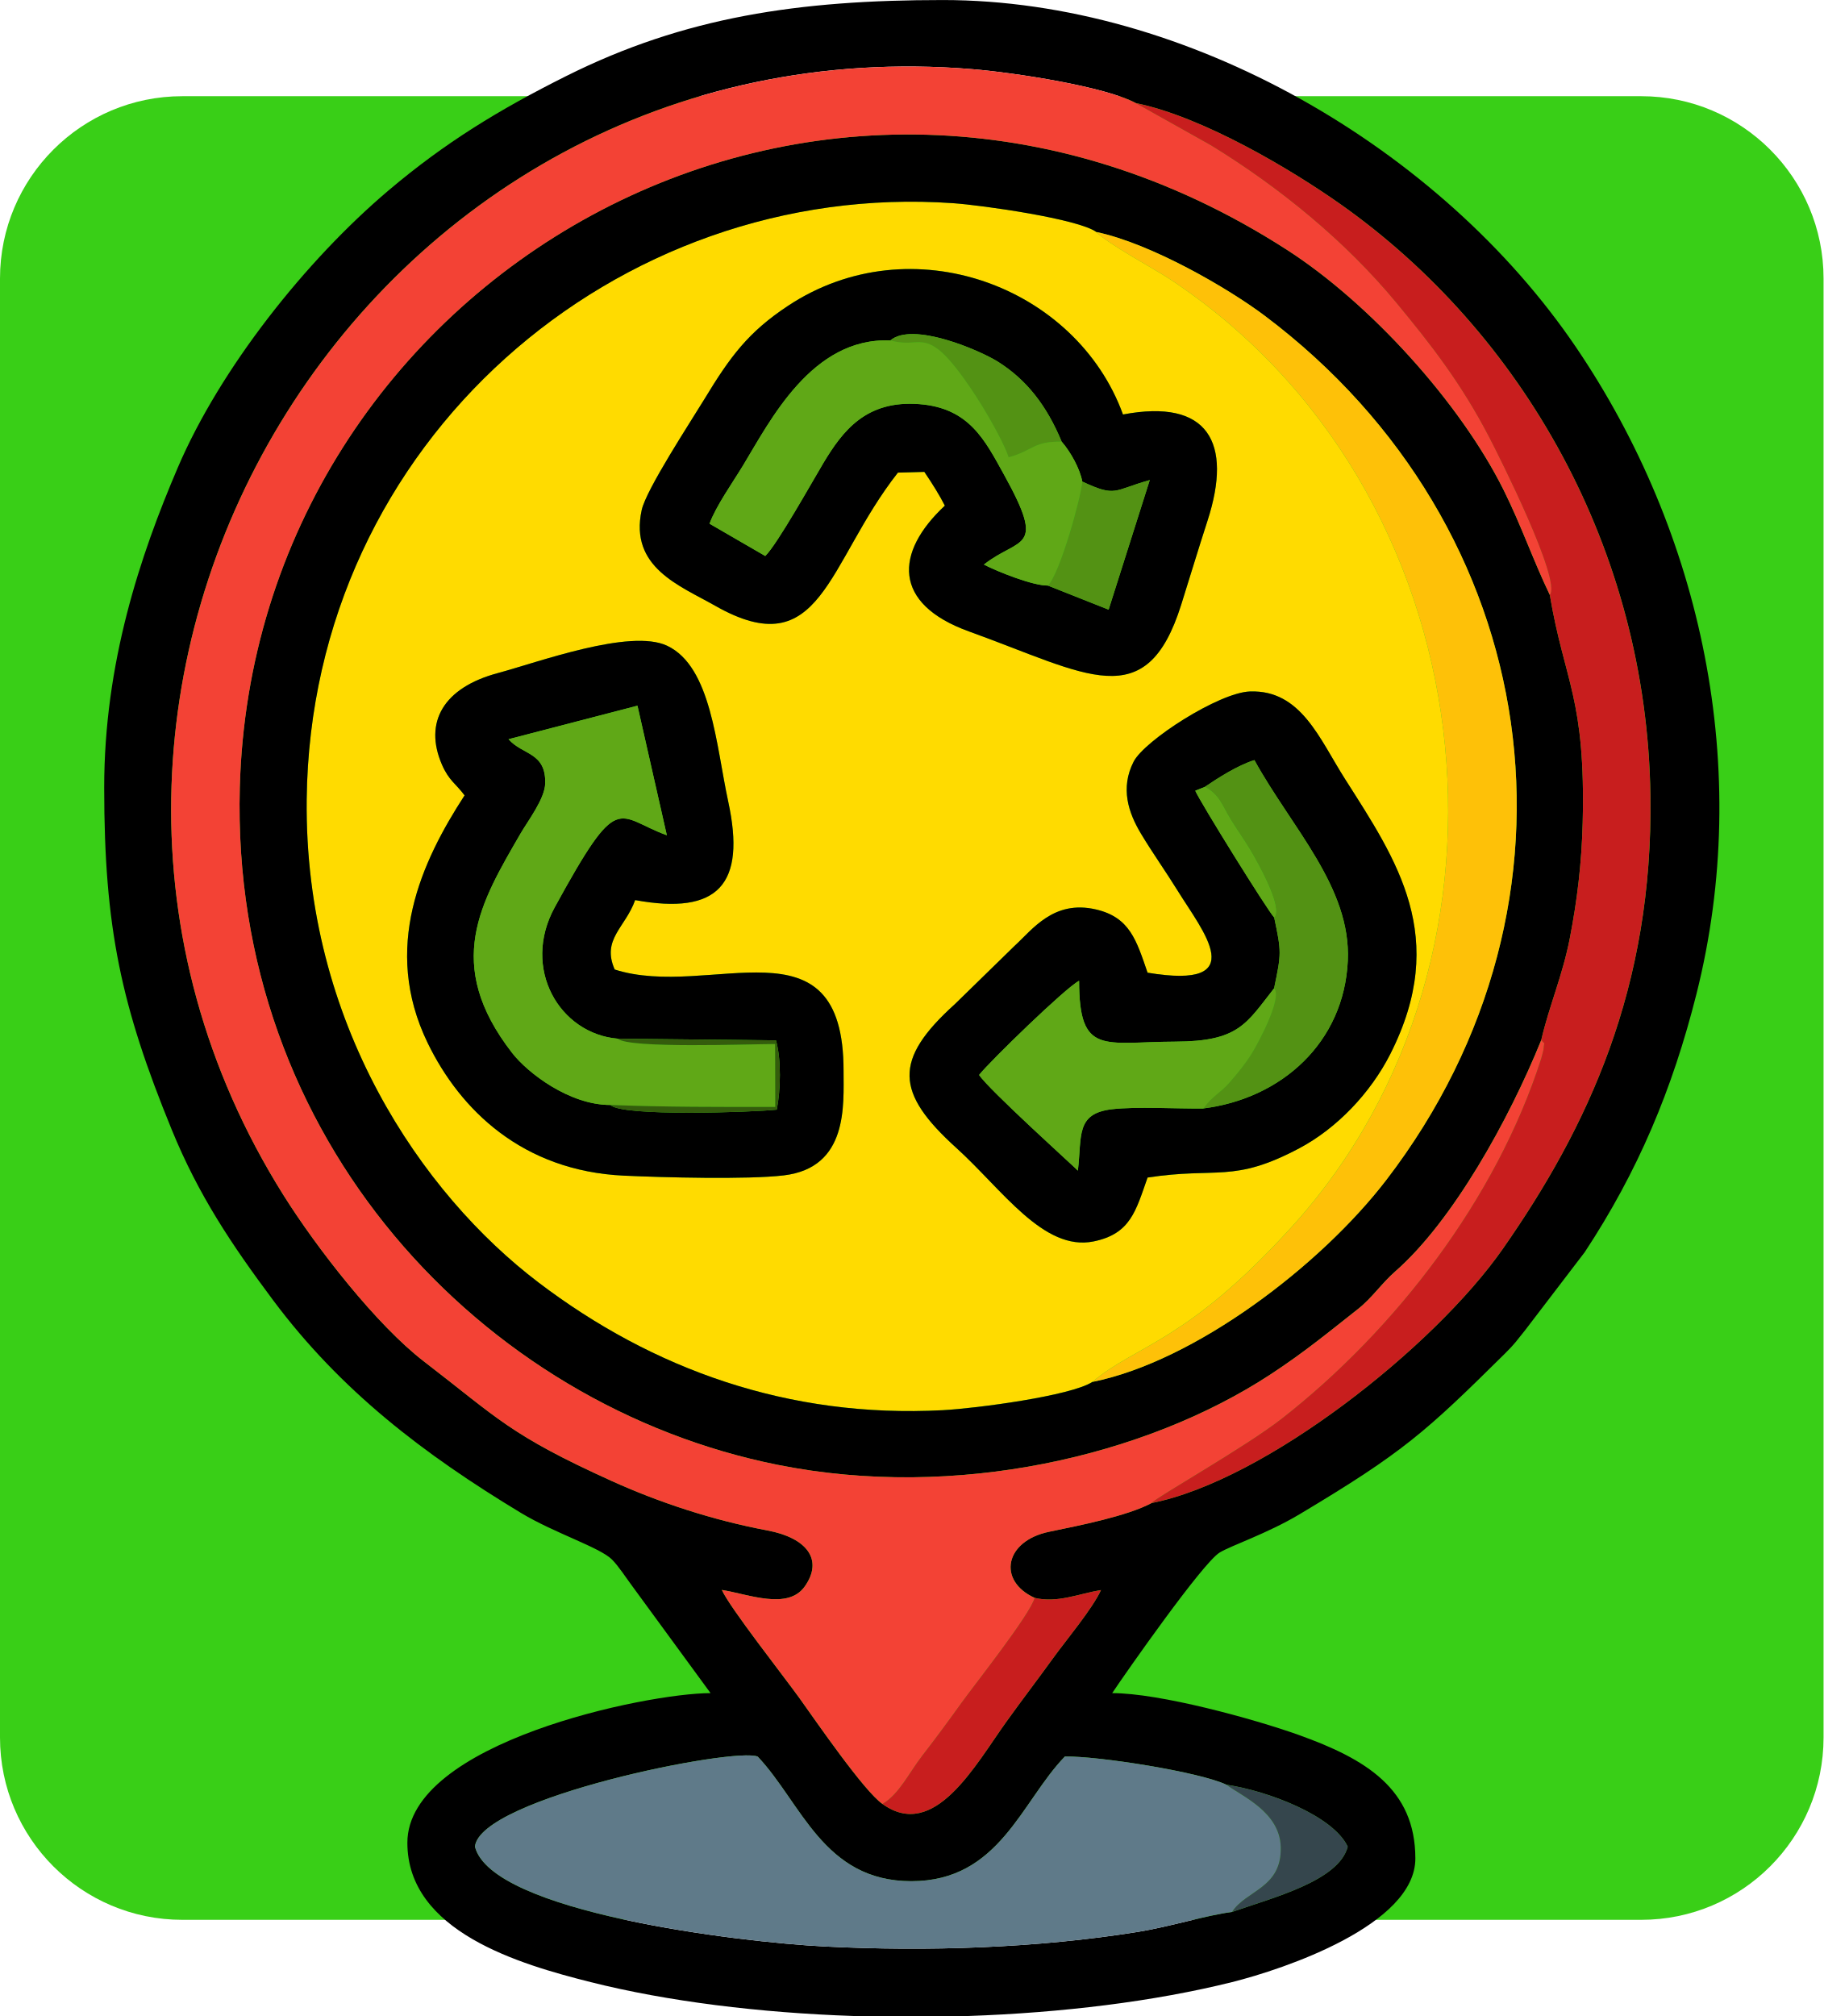
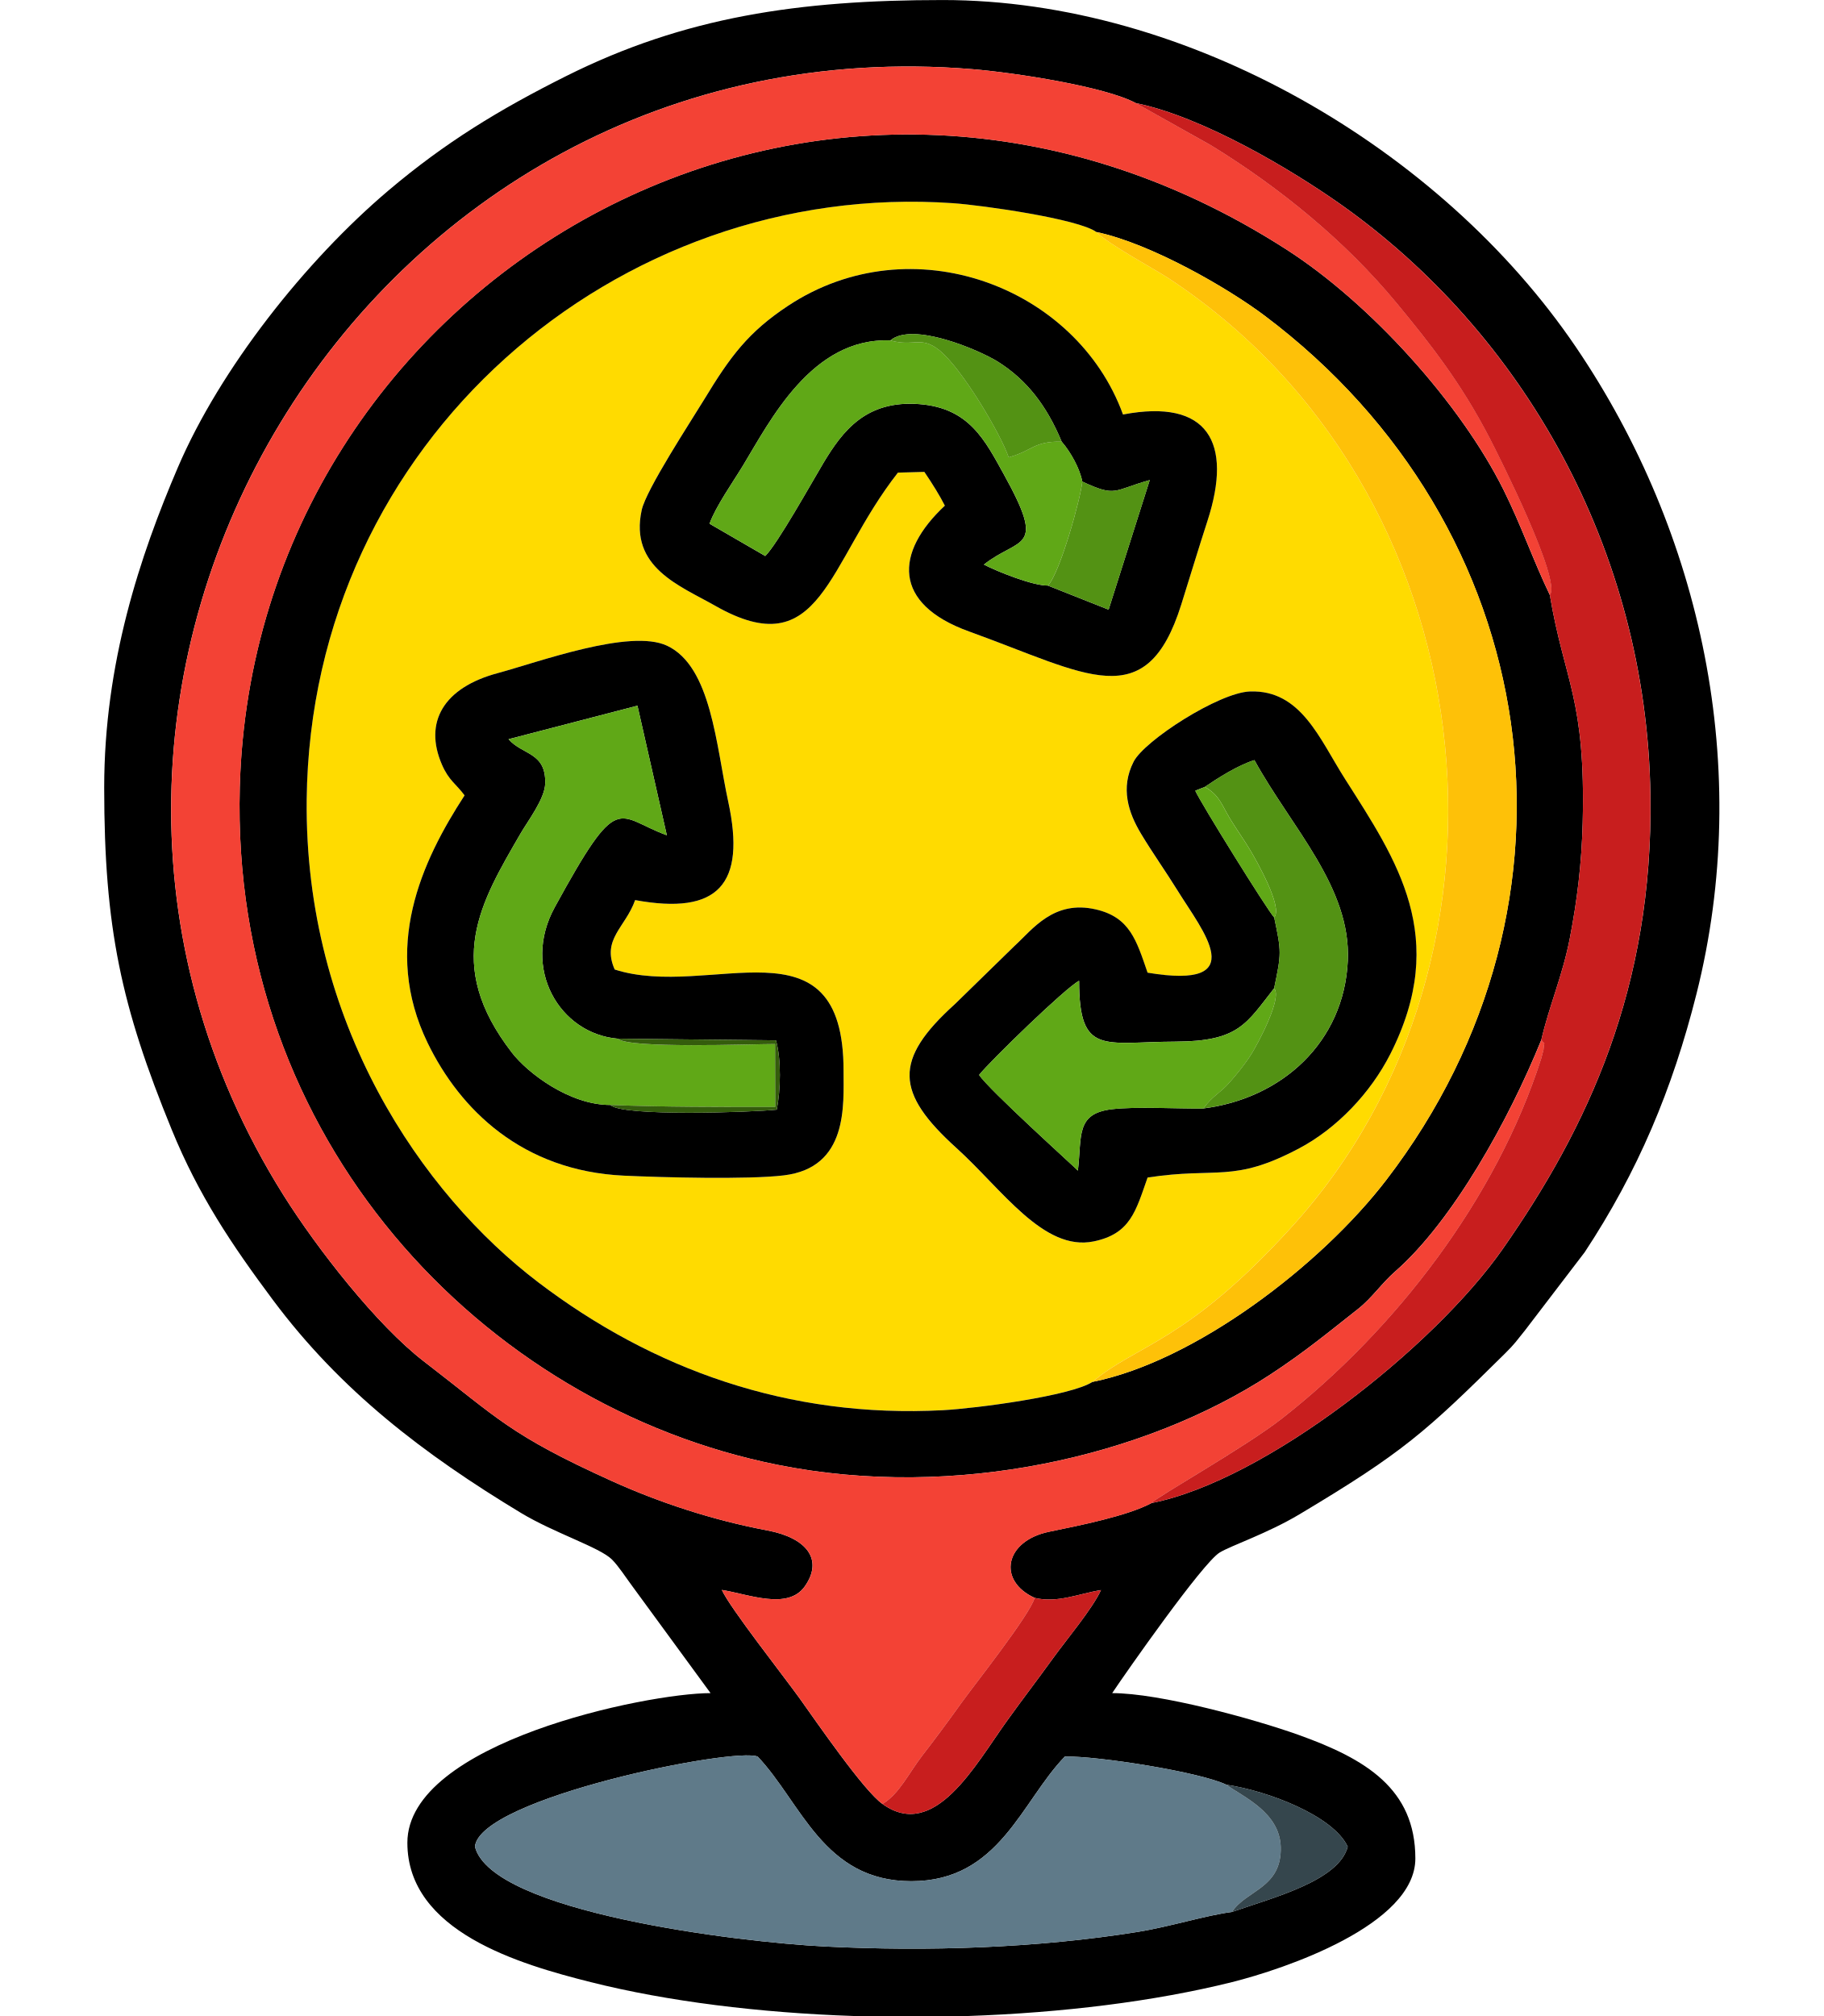
<svg xmlns="http://www.w3.org/2000/svg" xml:space="preserve" width="46.441mm" height="51.34mm" version="1.1" style="shape-rendering:geometricPrecision; text-rendering:geometricPrecision; image-rendering:optimizeQuality; fill-rule:evenodd; clip-rule:evenodd" viewBox="0 0 731.21 808.34">
  <defs>
    <style type="text/css">
   
    .fil2 {fill:black}
    .fil10 {fill:#345C0C}
    .fil9 {fill:#35464D}
    .fil0 {fill:#39CF17}
    .fil8 {fill:#539214}
    .fil4 {fill:#5F7A89}
    .fil7 {fill:#60A817}
    .fil5 {fill:#C81E1E}
    .fil3 {fill:#F34235}
    .fil6 {fill:#FEC108}
    .fil1 {fill:#FFDB00}
   
  </style>
  </defs>
  <g id="Layer_x0020_1">
-     <rect class="fil0" x="0" y="38.57" width="731.21" height="731.21" rx="73.12" ry="73.12" />
    <g id="_1063956496">
      <path class="fil1" d="M460.15 390.02c42.11,7.03 21.89,-16.94 12.13,-32.74 -4.73,-7.66 -10.23,-15.38 -14.81,-23.03 -5.01,-8.36 -8.35,-18.24 -2.93,-28.84 4.34,-8.48 34.21,-27.72 46.65,-28.15 20.47,-0.71 27.85,18.98 38.13,35.12 20.8,32.66 41.88,63.36 18.17,110.2 -7.98,15.77 -21.52,29.86 -36.43,37.79 -26.66,14.18 -32.87,7.48 -60.93,11.79 -4.74,13.42 -6.82,22.58 -21.64,25.61 -20.09,4.1 -36.69,-20.89 -55.01,-37.46 -24.57,-22.23 -25.33,-35.36 -0.64,-57.66l23.96 -23.38c7.11,-6.48 15.59,-18.54 32.57,-14.62 13.63,3.15 16.28,12.35 20.76,25.38zm-273.86 -71.11c-3.5,-4.72 -6.28,-5.89 -9.08,-12.35 -7.35,-16.99 0.64,-30.82 22.32,-36.65 16.39,-4.41 53.13,-17.99 67.98,-10.99 17.75,8.37 19.63,40.02 24.5,62.48 7.2,33.22 -3.94,45.63 -37.32,39.5 -3.9,11.01 -13.55,15.7 -8.2,27.84 38.24,12.29 91.86,-22.49 91.77,40.68 -0.02,13.64 1.97,38.74 -23.94,41.86 -14.42,1.74 -48.71,0.83 -64.17,0.11 -40.64,-1.9 -65.65,-26.37 -78.68,-53.26 -18.43,-38.02 -2.52,-72.54 14.83,-99.22zm173.75 -129.42c-28.62,36.45 -30.59,77.69 -73.32,53.36 -14.05,-8 -34.44,-15.34 -29.42,-38.35 1.81,-8.28 19.86,-35.76 25.1,-44.4 10.43,-17.19 17.6,-26.92 33.56,-37.48 49.44,-32.72 115.62,-7.87 134.33,43.57 34.15,-6.49 44.06,11.19 33.9,42.57 -3.67,11.34 -6.91,22.11 -10.55,33.67 -14.04,44.66 -37.65,27.87 -85.11,10.74 -30.69,-11.07 -29.81,-31.63 -9.67,-50.43 -2.02,-3.99 -4.91,-8.68 -8.22,-13.54l-10.6 0.29zm78.01 364.59c17.73,-15.01 37.73,-15.72 79.87,-62.11 99.6,-109.63 78.87,-296.1 -49.38,-380.42 -5.57,-3.66 -24.41,-13.81 -28.92,-18.54 -7.18,-5.26 -45.72,-10.73 -57.45,-11.56 -134.62,-9.43 -257.59,95.39 -259.2,239.03 -1,89.68 46.19,158.21 92.93,193.72 45.81,34.81 100.2,54.52 162.17,51.22 13.26,-0.71 51.37,-5.72 59.98,-11.35z" />
      <path class="fil2" d="M491.74 715.6c16.66,2.48 42.85,12.43 48.67,24.85 -3.55,13.7 -29.85,20.38 -46.41,26.18 -10.22,1.29 -25.07,5.95 -37.62,7.97 -40.73,6.56 -84.66,7.93 -125.69,5.87 -34.7,-1.74 -133.53,-13.78 -140.25,-40.02 1.87,-19.54 104.53,-40.12 113.41,-36.1 17.51,18.53 26.34,49.94 61.57,49.94 35.36,-0 44.09,-31.97 61.57,-49.99 13.49,-0.24 54.26,6.25 64.74,11.3zm-103.76 92.74l-45.72 0c-37.73,-1.29 -74.47,-5.81 -105.35,-13.57 -28.7,-7.22 -73.56,-20.3 -73.56,-55.9 0,-40.2 96.03,-59.99 121.57,-59.99l-31.35 -42.85c-2.52,-3.37 -5.53,-8.08 -8.2,-10.74 -4.89,-4.87 -23.15,-10.61 -36.55,-18.71 -38.99,-23.56 -72.19,-48.9 -99.38,-85.34 -16.42,-22.02 -29.78,-41.86 -40.6,-68.34 -20.21,-49.43 -27.06,-80.73 -27.06,-137.14 0,-49.83 14.35,-92.87 29.54,-128.34 16.93,-39.53 51.09,-82.83 84.6,-111.17 22.57,-19.09 44.12,-32.25 71.09,-45.74 47.57,-23.8 93.4,-30.5 151.06,-30.5 97.92,0 199.69,59.31 253.89,139.23 50.47,74.41 70.98,169.11 48.3,259.26 -9.66,38.41 -23.54,71.31 -44.82,103.58l-23.93 31.33c-3.35,4.14 -4.06,5.37 -8.05,9.31 -31.69,31.33 -40.6,39.5 -82.38,64.45 -12.96,7.74 -27.35,12.5 -32.02,15.34 -6.86,4.17 -37.69,48.28 -43.1,56.37 19.08,0 56.76,10.32 74.8,16.77 26.87,9.62 46.77,21.61 46.77,49.54 0,26.68 -52.75,44.39 -73.57,49.58 -31.08,7.74 -68.04,12.28 -105.96,13.58zm73.76 -205.67c-9.79,5.21 -28.73,8.95 -41.03,11.49 -17.88,3.7 -20.89,19.65 -5.84,26.52 9.06,2.22 17.74,-1.68 26.61,-3.13 -3.29,7.34 -14.09,20.22 -19.13,27.21 -6.25,8.66 -12.07,16.21 -18.73,25.48 -12.58,17.51 -28.97,48.08 -49.76,33.08 -7.41,-5.1 -26.73,-33.26 -33.21,-42.31 -6.37,-8.88 -28.05,-36.4 -31.21,-43.51 10.69,1.71 26.45,8.22 33.25,-1.41 7.58,-10.72 0.84,-19.47 -15.02,-22.45 -22.08,-4.15 -43.46,-11.25 -62.39,-19.82 -40.99,-18.56 -45.56,-25.09 -75.27,-47.91 -18.9,-14.52 -42.91,-45.26 -56.4,-66.77 -127.49,-203.29 32.05,-471.57 276.34,-451.41 16.79,1.39 53.02,6.92 65.49,13.6 27.15,5.54 62.93,27.01 82.2,40.63 72.46,51.24 122.68,137.87 124.16,236.94 1.15,77.27 -25.2,133.19 -59.22,181.88 -27.45,39.29 -95.08,92.83 -140.82,101.89z" />
      <path class="fil2" d="M438.06 554.09c-8.61,5.63 -46.71,10.64 -59.98,11.35 -61.96,3.29 -116.36,-16.42 -162.17,-51.22 -46.74,-35.51 -93.93,-104.04 -92.93,-193.72 1.61,-143.64 124.58,-248.47 259.2,-239.03 11.73,0.82 50.27,6.29 57.45,11.56 22.04,4.66 52.86,22.56 67.55,33.61 112.34,84.55 134.45,234.66 48.73,346.45 -26.37,34.39 -76.82,72.77 -117.85,81.01zm179.97 -137.12c3.08,-13.41 8.55,-25.87 11.44,-40.8 2.96,-15.28 4.73,-29.91 5.15,-46.2 1.27,-50.04 -7.3,-56.51 -13.17,-91.39 -6.62,-13.74 -11.47,-27.89 -18.46,-41.95 -17.45,-35.13 -53.62,-74.96 -86.82,-96.37 -188.9,-121.79 -414.57,12.61 -420.03,215.43 -3.79,140.87 97.11,247.91 215.69,271.65 71.55,14.33 147.48,-3.47 197.46,-36.16 13.8,-9.02 23.58,-17.16 35.25,-26.34 5.61,-4.41 9.44,-10.27 14.92,-15.06 23.04,-20.15 45.58,-60.74 58.56,-92.81z" />
      <path class="fil3" d="M353.86 723.33c6.7,-3.95 10.66,-12.55 16.03,-19.47 5.5,-7.1 10.62,-14.07 15.47,-20.83 5.69,-7.93 27.5,-35.36 29.52,-42.33 -15.05,-6.87 -12.04,-22.83 5.84,-26.52 12.3,-2.54 31.23,-6.29 41.03,-11.49 1.88,-2.36 37.55,-22.35 52.41,-33.99 45.24,-35.44 85.79,-87.86 103.86,-144.29 0.07,-0.23 0.89,-3.37 0.9,-3.43 0.31,-4.5 0.92,-1.38 -0.87,-4 -12.99,32.08 -35.52,72.66 -58.56,92.81 -5.48,4.79 -9.31,10.65 -14.92,15.06 -11.67,9.18 -21.45,17.31 -35.25,26.34 -49.97,32.69 -125.91,50.49 -197.46,36.16 -118.58,-23.74 -219.48,-130.79 -215.69,-271.65 5.46,-202.82 231.12,-337.22 420.03,-215.43 33.2,21.41 69.37,61.24 86.82,96.37 6.99,14.07 11.84,28.21 18.46,41.95 4.82,-5.68 -20.31,-55.59 -24.18,-63.05 -11.28,-21.74 -23.36,-37.25 -37.39,-54.2 -20.29,-24.5 -46.56,-46.08 -74.3,-63.09l-30.15 -16.91c-12.47,-6.68 -48.69,-12.21 -65.49,-13.6 -244.29,-20.15 -403.83,248.13 -276.34,451.41 13.49,21.51 37.51,52.26 56.4,66.77 29.71,22.82 34.28,29.35 75.27,47.91 18.93,8.57 40.31,15.67 62.39,19.82 15.86,2.98 22.6,11.73 15.02,22.45 -6.81,9.63 -22.56,3.11 -33.25,1.41 3.16,7.11 24.85,34.63 31.21,43.51 6.49,9.05 25.81,37.21 33.21,42.31z" />
      <path class="fil2" d="M247.72 416.47l63.43 0.67c2.19,7.65 1.88,20.14 0.31,27.79 -9.62,1.04 -62.39,2.85 -66.66,-1.88 -16.53,0.03 -33.26,-12.89 -39.45,-20.87 -27.73,-35.72 -12.55,-60.43 3.35,-87.92 2.93,-5.07 9.76,-13.95 9.92,-20.12 0.33,-12.63 -9.15,-11.33 -14.7,-17.75l51.69 -13.44 11.78 51.95c-20.47,-7.43 -18.95,-18.64 -44.96,28.9 -13.45,24.58 1.98,50.71 25.3,52.67zm-61.43 -97.56c-17.34,26.68 -33.25,61.2 -14.83,99.22 13.03,26.88 38.04,51.35 78.68,53.26 15.46,0.72 49.75,1.63 64.17,-0.11 25.91,-3.12 23.92,-28.22 23.94,-41.86 0.09,-63.17 -53.52,-28.39 -91.77,-40.68 -5.35,-12.14 4.3,-16.83 8.2,-27.84 33.38,6.13 44.52,-6.28 37.32,-39.5 -4.87,-22.46 -6.75,-54.11 -24.5,-62.48 -14.85,-7 -51.59,6.58 -67.98,10.99 -21.67,5.83 -29.67,19.66 -22.32,36.65 2.8,6.46 5.58,7.63 9.08,12.35z" />
      <path class="fil2" d="M483.13 315.51c5.04,-3.42 13.15,-8.66 19.87,-10.73 14.92,27.14 38.81,50.96 37.45,80.46 -1.52,32.75 -26.5,55.23 -57.92,59.21 -10.63,0.15 -26.8,-0.85 -36.64,0.3 -14.65,1.71 -12.03,10.77 -13.67,24.62 -0.73,-0.88 -35.92,-32.61 -39.61,-38.37 4.16,-5.32 35.05,-35.33 40.1,-37.74 0,30.18 9.84,24.49 38.58,24.39 25.46,-0.09 28.41,-7.16 39.61,-21.39 2.93,-13.99 2.96,-14.57 0.03,-28.4 -2.42,-2.4 -29.78,-46.41 -31.64,-50.82l3.86 -1.54zm-22.97 74.51c-4.48,-13.03 -7.13,-22.24 -20.76,-25.38 -16.98,-3.92 -25.46,8.15 -32.57,14.62l-23.96 23.38c-24.69,22.31 -23.92,35.44 0.64,57.66 18.32,16.57 34.92,41.56 55.01,37.46 14.81,-3.03 16.9,-12.19 21.64,-25.61 28.05,-4.32 34.26,2.39 60.93,-11.79 14.91,-7.93 28.44,-22.02 36.43,-37.79 23.7,-46.84 2.62,-77.54 -18.17,-110.2 -10.28,-16.14 -17.66,-35.83 -38.13,-35.12 -12.44,0.43 -42.31,19.67 -46.65,28.15 -5.42,10.6 -2.08,20.49 2.93,28.84 4.58,7.65 10.08,15.37 14.81,23.03 9.76,15.8 29.98,39.77 -12.13,32.74z" />
      <path class="fil2" d="M357 136.51c8.88,-7.67 35.85,3.91 43.27,8.6 11.35,7.18 19.43,17.46 25.44,31.98 3.66,4.19 7.34,10.93 8.26,16 13.78,6.42 12.31,3.51 27.06,-0.6l-16.5 51.96 -24.36 -9.66c-5.85,0.1 -19.83,-5.41 -25.66,-8.41 14.38,-11.34 25.28,-5.03 8.04,-36.13 -7.62,-13.75 -13.9,-26.66 -33.91,-28.21 -21.32,-1.65 -30.7,10.63 -38.53,23.7 -4.35,7.25 -18.43,32.51 -23.26,37.2l-22.35 -12.95c2.57,-7.06 9.37,-16.64 13.41,-23.3 10.83,-17.85 27.59,-51.49 59.09,-50.18zm3.05 52.99l10.6 -0.29c3.31,4.87 6.2,9.55 8.22,13.54 -20.14,18.79 -21.02,39.36 9.67,50.43 47.46,17.12 71.07,33.92 85.11,-10.74 3.64,-11.56 6.87,-22.34 10.55,-33.67 10.16,-31.37 0.25,-49.06 -33.9,-42.57 -18.71,-51.44 -84.88,-76.29 -134.33,-43.57 -15.96,10.56 -23.13,20.29 -33.56,37.48 -5.24,8.64 -23.29,36.11 -25.1,44.4 -5.02,23.02 15.37,30.35 29.42,38.35 42.73,24.34 44.71,-16.91 73.32,-53.36z" />
      <path class="fil4" d="M494 766.63c5.66,-8.79 20.02,-9.47 19.55,-26.08 -0.4,-13.98 -15.39,-20.23 -21.81,-24.95 -10.48,-5.05 -51.26,-11.53 -64.74,-11.3 -17.48,18.02 -26.22,49.99 -61.57,49.99 -35.23,0 -44.06,-31.41 -61.57,-49.94 -8.88,-4.02 -111.54,16.56 -113.41,36.1 6.73,26.24 105.56,38.27 140.25,40.02 41.02,2.06 84.96,0.69 125.69,-5.87 12.55,-2.02 27.41,-6.69 37.62,-7.97z" />
      <path class="fil5" d="M621.45 238.58c5.87,34.88 14.44,41.35 13.17,91.39 -0.42,16.29 -2.19,30.92 -5.15,46.2 -2.89,14.93 -8.37,27.39 -11.44,40.8 1.79,2.62 1.19,-0.51 0.87,4 -0,0.06 -0.82,3.2 -0.9,3.43 -18.07,56.43 -58.62,108.84 -103.86,144.29 -14.86,11.65 -50.53,31.63 -52.41,33.99 45.75,-9.07 113.37,-62.6 140.82,-101.89 34.02,-48.69 60.38,-104.61 59.22,-181.88 -1.48,-99.06 -51.7,-185.69 -124.16,-236.94 -19.27,-13.63 -55.05,-35.1 -82.2,-40.63l30.15 16.91c27.75,17.01 54.02,38.59 74.3,63.09 14.03,16.94 26.11,32.46 37.39,54.2 3.87,7.46 29.01,57.38 24.18,63.05z" />
      <path class="fil6" d="M438.06 554.09c41.03,-8.24 91.49,-46.63 117.85,-81.01 85.73,-111.79 63.62,-261.9 -48.73,-346.45 -14.69,-11.06 -45.51,-28.95 -67.55,-33.61 4.5,4.73 23.35,14.88 28.92,18.54 128.24,84.32 148.98,270.79 49.38,380.42 -42.14,46.39 -62.15,47.1 -79.87,62.11z" />
      <path class="fil7" d="M244.8 443.05c21.86,0.88 43.86,0.8 66.07,0.8l-0.06 -25.22c-9.89,0 -58.87,1.91 -63.08,-2.15 -23.32,-1.96 -38.75,-28.09 -25.3,-52.67 26.01,-47.54 24.49,-36.33 44.96,-28.9l-11.78 -51.95 -51.69 13.44c5.55,6.42 15.03,5.12 14.7,17.75 -0.16,6.17 -6.99,15.06 -9.92,20.12 -15.9,27.49 -31.08,52.2 -3.35,87.92 6.2,7.98 22.93,20.9 39.45,20.87z" />
      <path class="fil7" d="M420.18 234.79c4.87,-5.06 13.17,-34.99 13.8,-41.71 -0.92,-5.07 -4.6,-11.81 -8.26,-16 -11.34,-0.2 -11.57,3.63 -21.26,6.28 -3.07,-9.17 -18.83,-35.82 -27.87,-42.99 -7.39,-5.86 -10.1,-1.23 -19.58,-3.87 -31.51,-1.31 -48.26,32.33 -59.09,50.18 -4.04,6.66 -10.84,16.24 -13.41,23.3l22.35 12.95c4.83,-4.69 18.92,-29.95 23.26,-37.2 7.83,-13.06 17.21,-25.35 38.53,-23.7 20.01,1.55 26.29,14.46 33.91,28.21 17.24,31.1 6.34,24.79 -8.04,36.13 5.83,3 19.81,8.51 25.66,8.41z" />
      <path class="fil7" d="M482.52 444.45c4,-5.39 6.52,-5.86 10.58,-10.5 2.86,-3.27 6.24,-7.33 8.9,-11.66 2.29,-3.73 12.35,-22.26 8.88,-26.01 -11.2,14.23 -14.15,21.3 -39.61,21.39 -28.74,0.1 -38.58,5.79 -38.58,-24.39 -5.05,2.41 -35.94,32.42 -40.1,37.74 3.69,5.76 38.89,37.48 39.61,38.37 1.64,-13.85 -0.98,-22.91 13.67,-24.62 9.84,-1.15 26.01,-0.16 36.64,-0.3z" />
      <path class="fil8" d="M483.13 315.51c5.91,3.38 6.68,7.13 10.2,12.93 2.5,4.11 5.58,8.37 8.01,12.48 2.16,3.65 13.3,22.92 9.57,26.94 2.93,13.83 2.9,14.41 -0.03,28.4 3.48,3.75 -6.58,22.29 -8.88,26.01 -2.67,4.34 -6.05,8.39 -8.9,11.66 -4.06,4.64 -6.58,5.11 -10.58,10.5 31.43,-3.98 56.41,-26.47 57.92,-59.21 1.37,-29.5 -22.53,-53.32 -37.45,-80.46 -6.72,2.07 -14.83,7.32 -19.87,10.73z" />
      <path class="fil5" d="M414.87 640.69c-2.01,6.97 -23.83,34.4 -29.52,42.33 -4.85,6.76 -9.96,13.73 -15.47,20.83 -5.37,6.93 -9.33,15.52 -16.03,19.47 20.79,15 37.18,-15.57 49.76,-33.08 6.66,-9.26 12.48,-16.81 18.73,-25.48 5.04,-6.98 15.84,-19.86 19.13,-27.21 -8.86,1.45 -17.54,5.34 -26.61,3.13z" />
      <path class="fil8" d="M420.18 234.79l24.36 9.66 16.5 -51.96c-14.76,4.1 -13.28,7.01 -27.06,0.6 -0.63,6.72 -8.92,36.65 -13.8,41.71z" />
      <path class="fil8" d="M425.71 177.09c-6.01,-14.52 -14.09,-24.8 -25.44,-31.98 -7.42,-4.69 -34.39,-16.28 -43.27,-8.6 9.48,2.64 12.18,-2 19.58,3.87 9.04,7.17 24.8,33.82 27.87,42.99 9.69,-2.64 9.92,-6.48 21.26,-6.28z" />
      <path class="fil9" d="M494 766.63c16.56,-5.79 42.86,-12.47 46.41,-26.18 -5.82,-12.43 -32.01,-22.37 -48.67,-24.85 6.43,4.72 21.41,10.97 21.81,24.95 0.47,16.61 -13.89,17.29 -19.55,26.08z" />
      <path class="fil7" d="M510.91 367.87c3.73,-4.02 -7.41,-23.29 -9.57,-26.94 -2.43,-4.11 -5.52,-8.37 -8.01,-12.48 -3.52,-5.8 -4.29,-9.56 -10.2,-12.93l-3.86 1.54c1.86,4.41 29.22,48.42 31.64,50.82z" />
      <path class="fil10" d="M244.8 443.05c4.27,4.74 57.04,2.93 66.66,1.88 1.57,-7.65 1.88,-20.14 -0.31,-27.79l-63.43 -0.67c4.22,4.06 53.19,2.15 63.08,2.15l0.06 25.22c-22.2,0 -44.21,0.08 -66.07,-0.8z" />
    </g>
  </g>
</svg>
